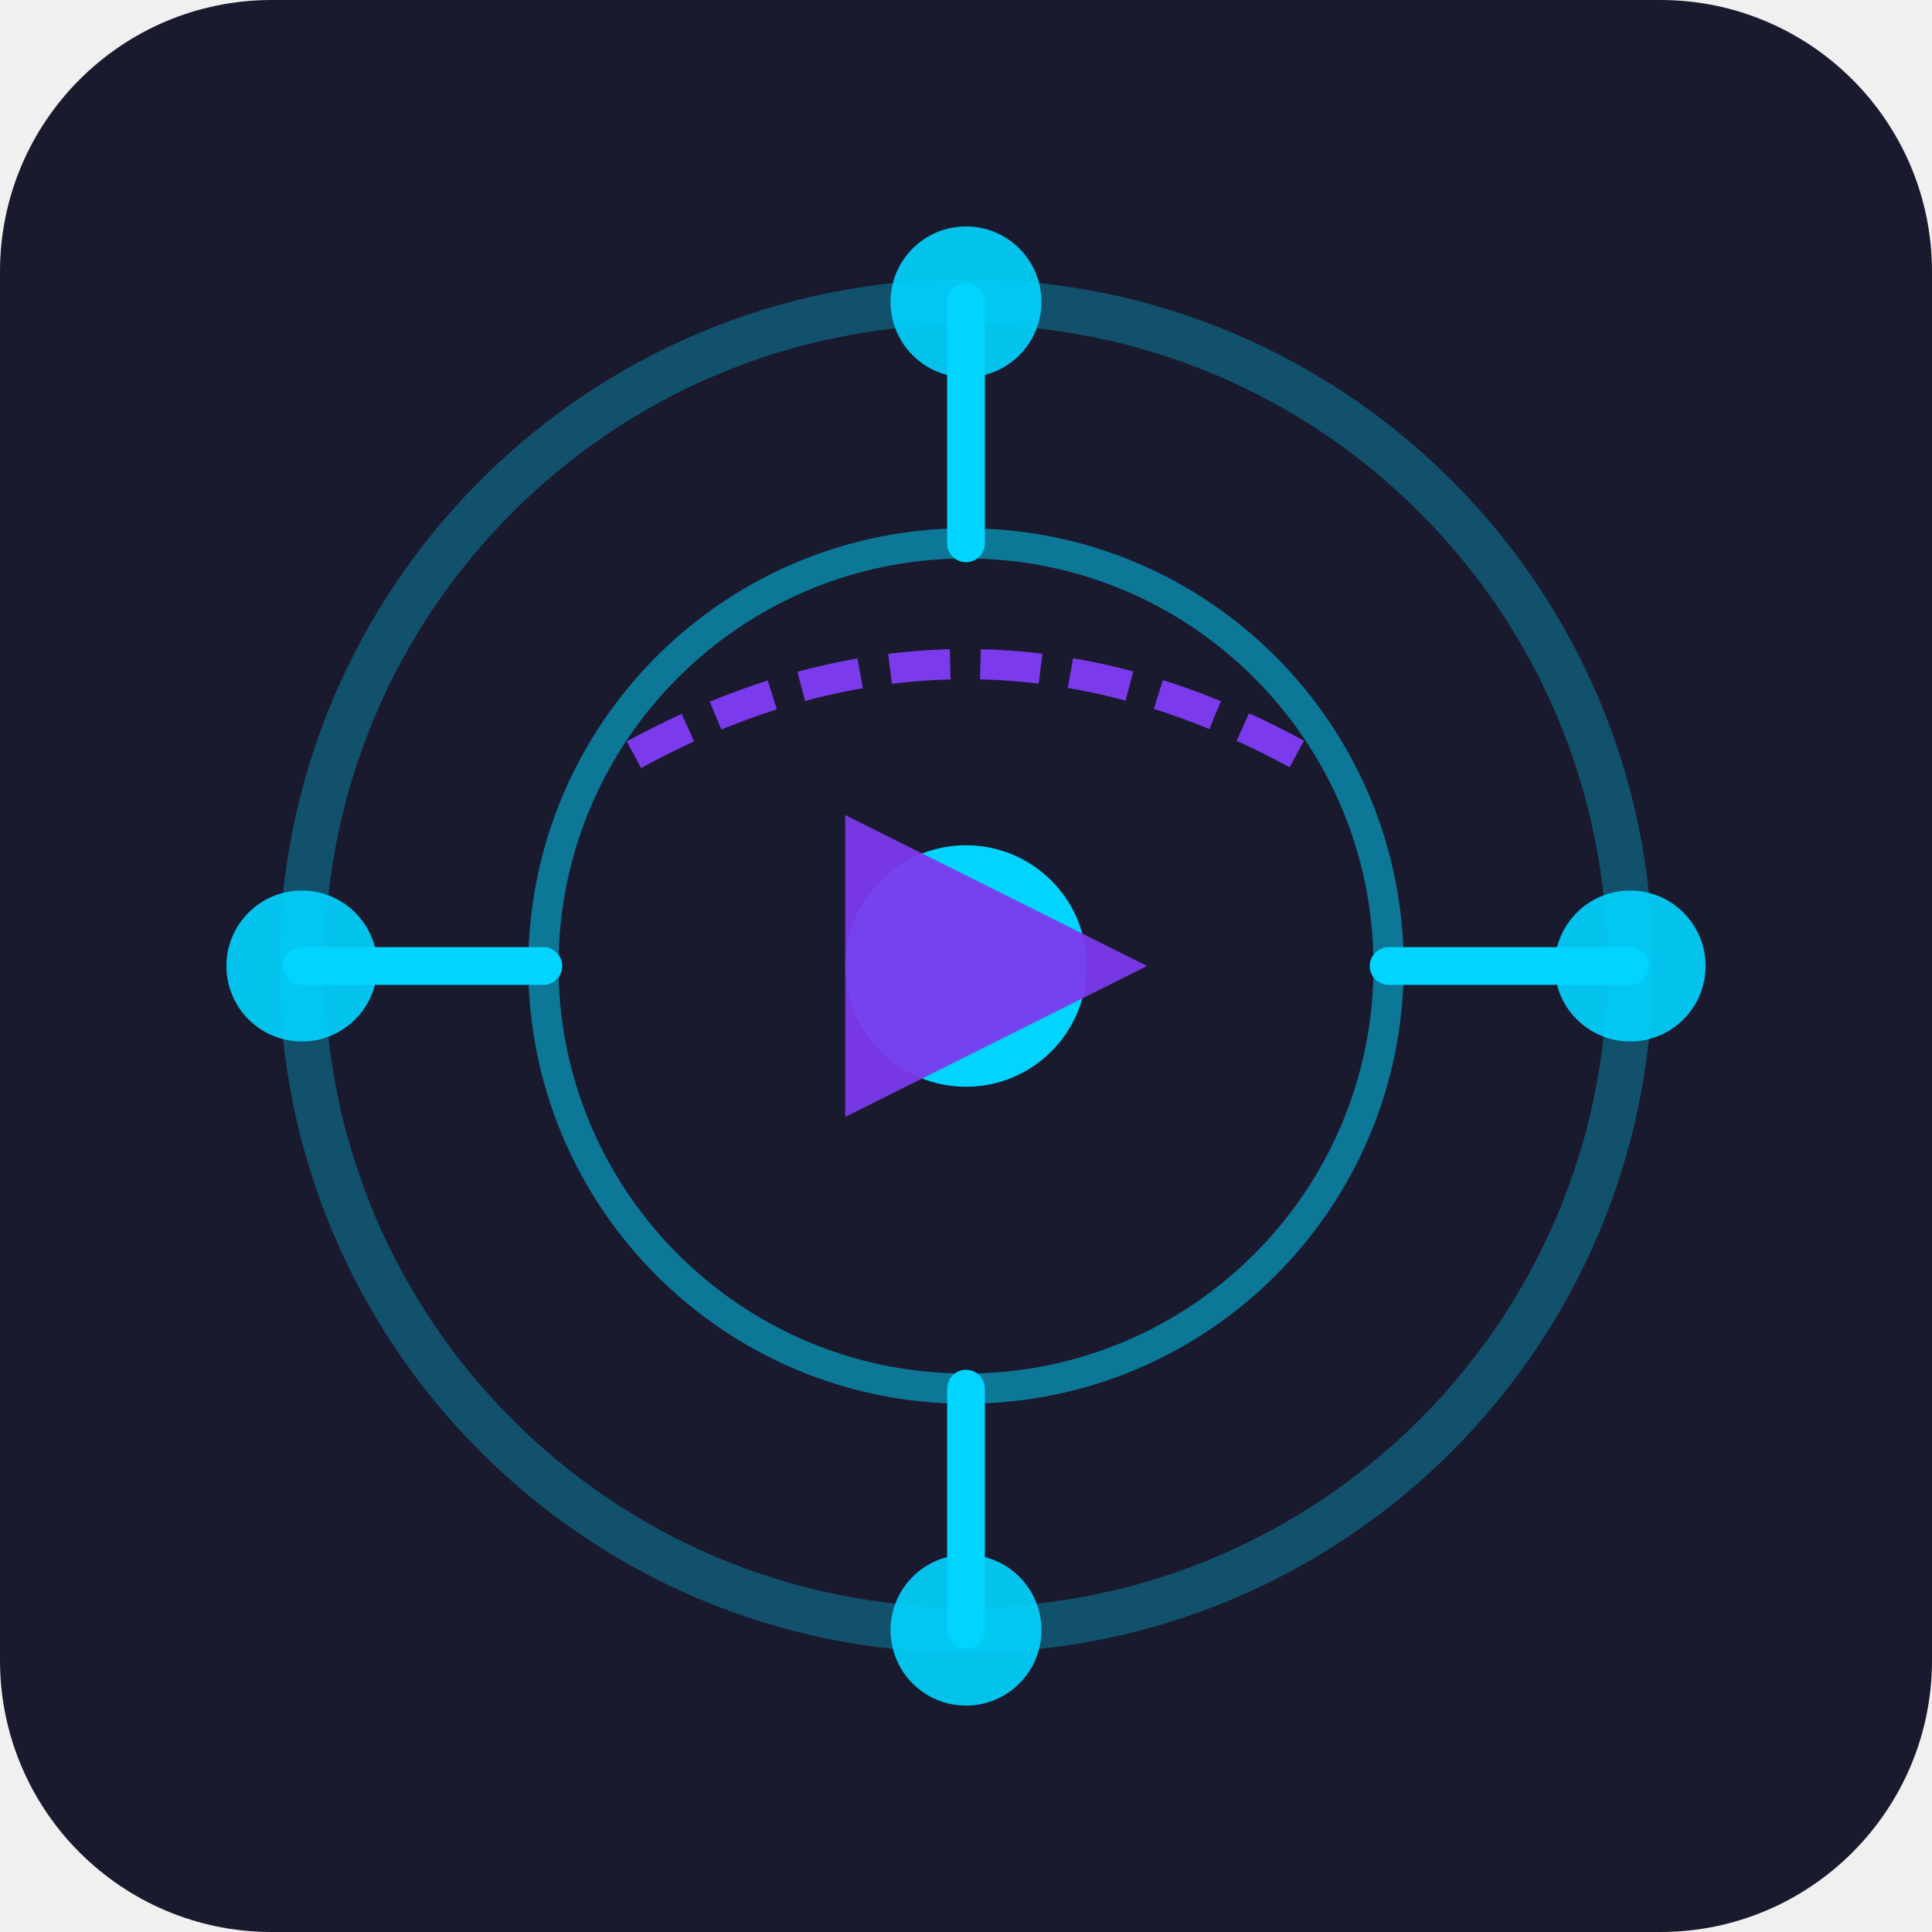
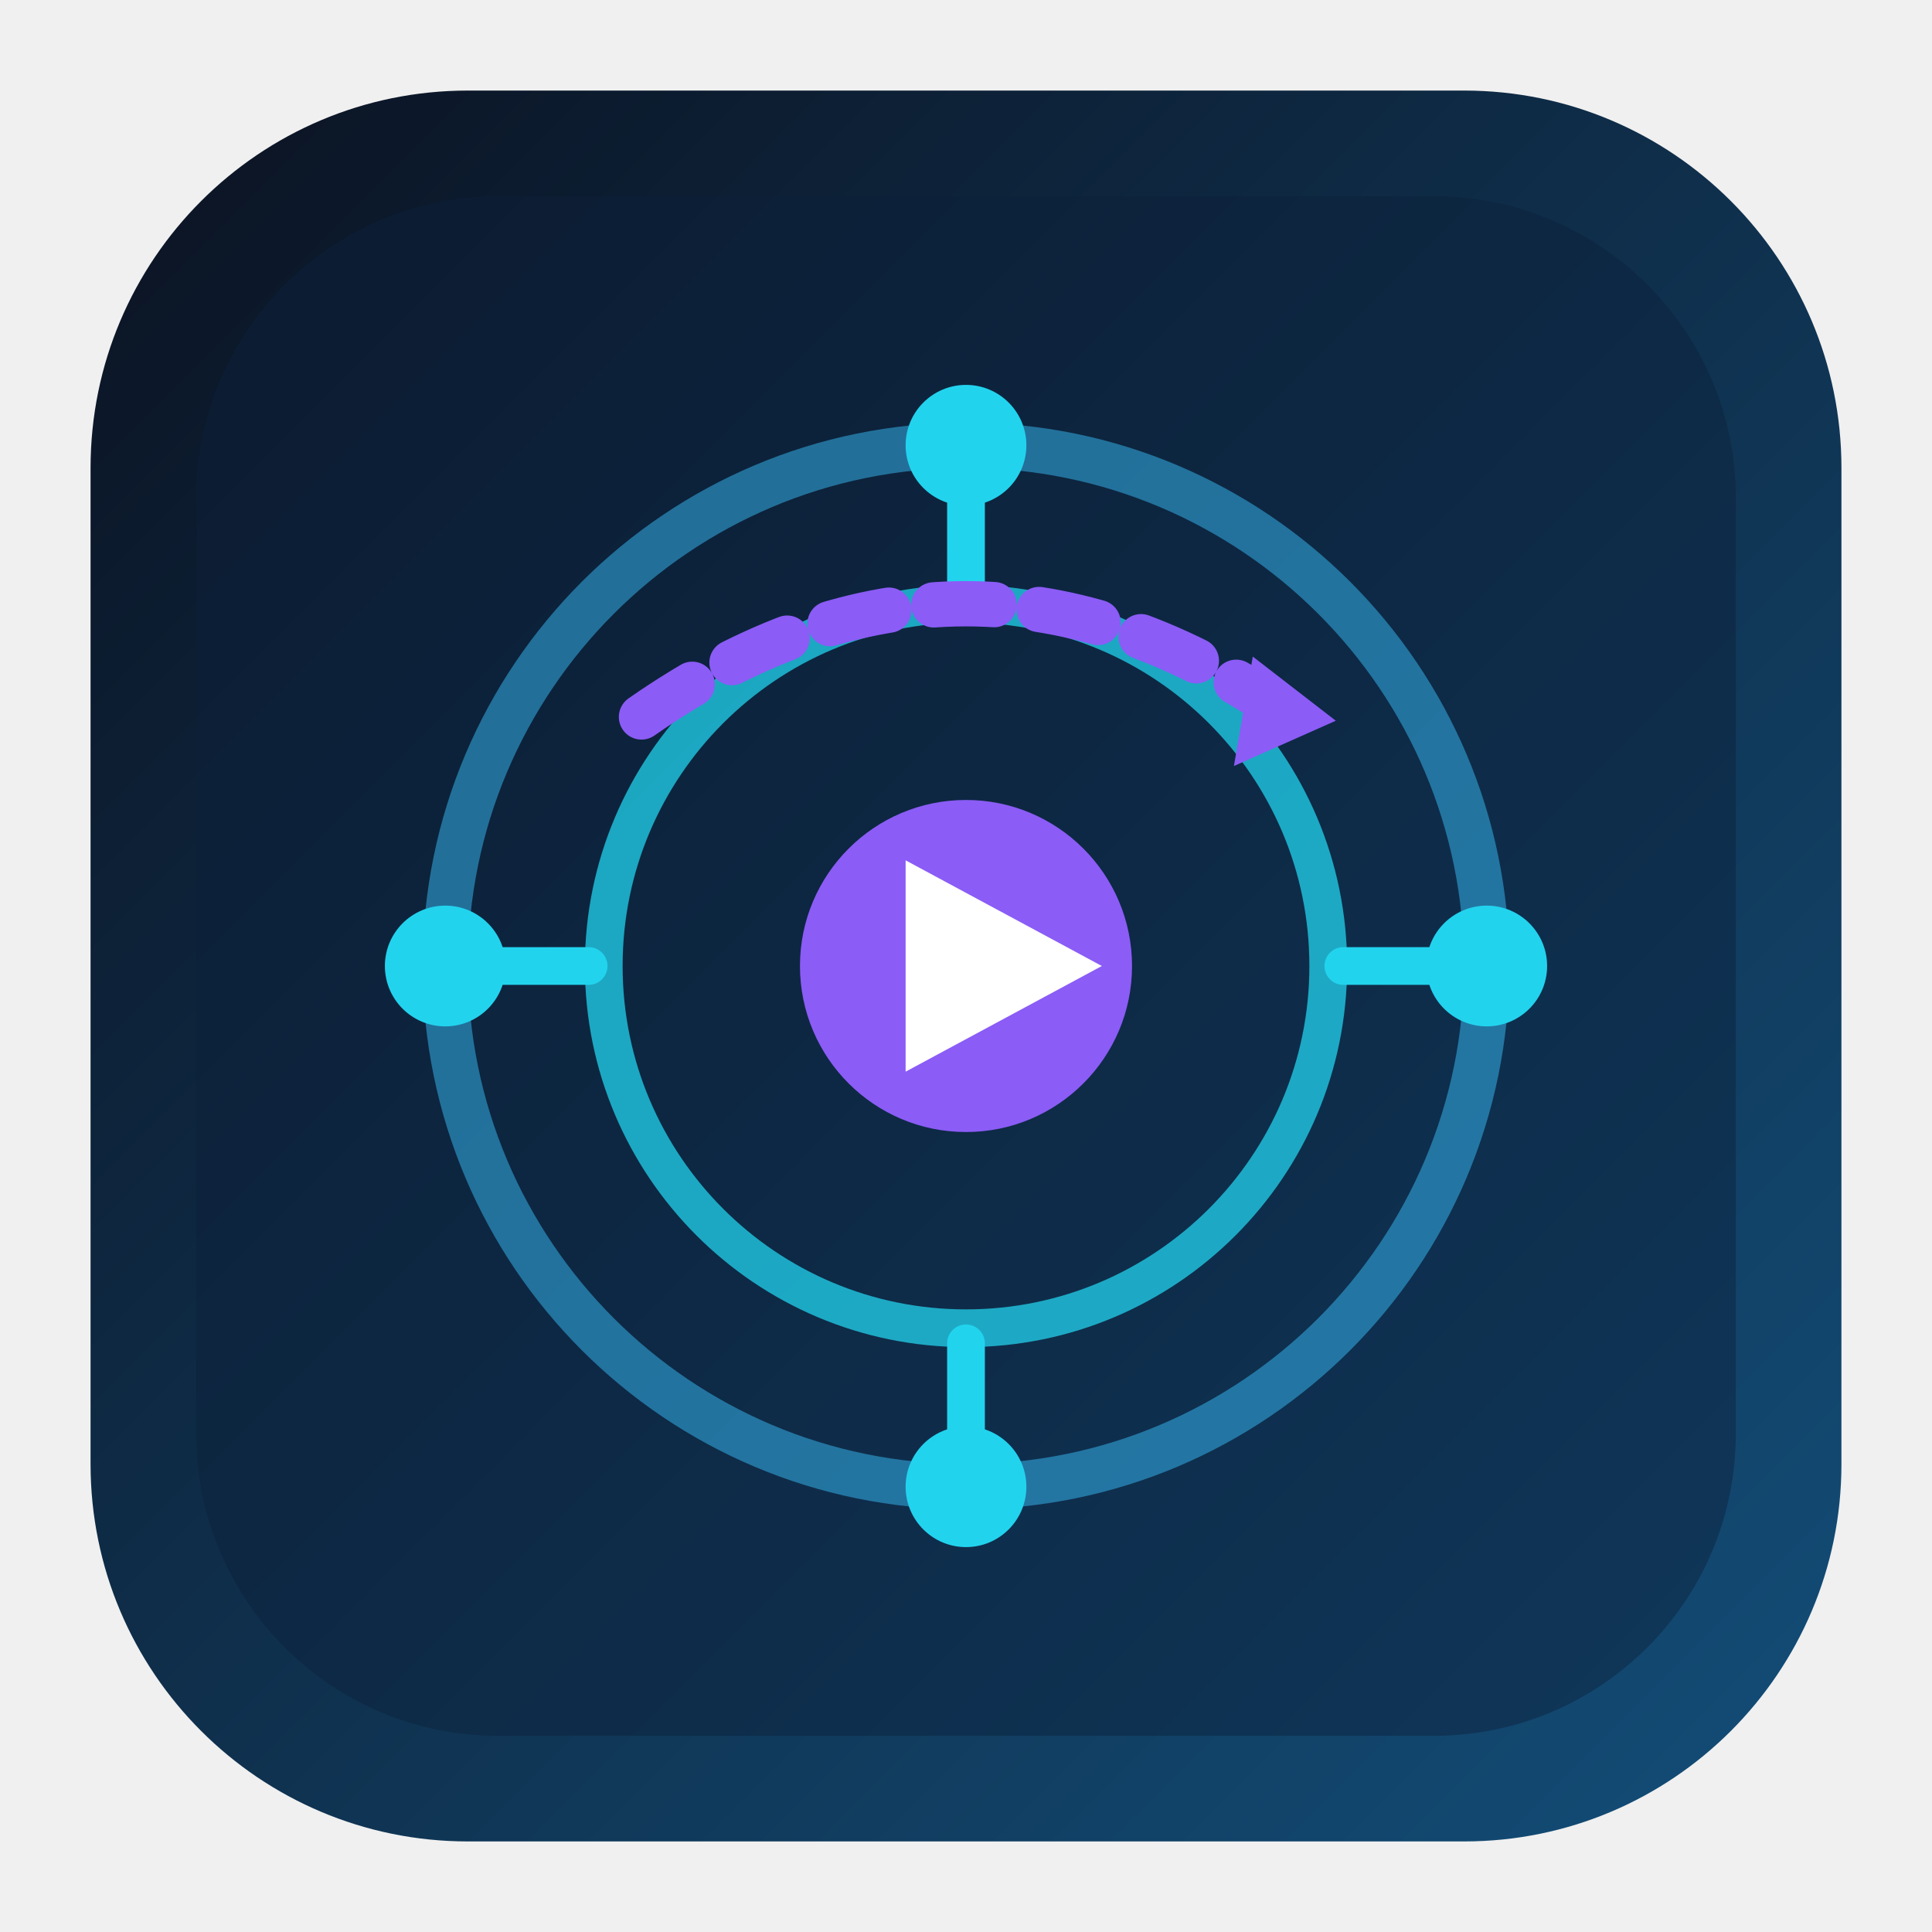
- <svg xmlns="http://www.w3.org/2000/svg" viewBox="0 0 128 128" width="128" height="128">
-   <rect width="128" height="128" rx="18" fill="#1a1a2e" />
-   <circle cx="64" cy="64" r="44" fill="none" stroke="#00d4ff" stroke-width="3" opacity="0.3" />
-   <circle cx="64" cy="64" r="28" fill="none" stroke="#00d4ff" stroke-width="2" opacity="0.5" />
-   <circle cx="64" cy="64" r="8" fill="#00d4ff" />
-   <line x1="64" y1="20" x2="64" y2="36" stroke="#00d4ff" stroke-width="2.5" stroke-linecap="round" />
-   <line x1="64" y1="92" x2="64" y2="108" stroke="#00d4ff" stroke-width="2.5" stroke-linecap="round" />
-   <line x1="20" y1="64" x2="36" y2="64" stroke="#00d4ff" stroke-width="2.5" stroke-linecap="round" />
-   <line x1="92" y1="64" x2="108" y2="64" stroke="#00d4ff" stroke-width="2.5" stroke-linecap="round" />
-   <circle cx="64" cy="20" r="5" fill="#00d4ff" opacity="0.9" />
-   <circle cx="64" cy="108" r="5" fill="#00d4ff" opacity="0.9" />
-   <circle cx="20" cy="64" r="5" fill="#00d4ff" opacity="0.9" />
-   <circle cx="108" cy="64" r="5" fill="#00d4ff" opacity="0.9" />
-   <path d="M 42 50 Q 64 38 86 50" fill="none" stroke="#7c3aed" stroke-width="2" stroke-dasharray="4 2" />
-   <polygon points="56,54 56,74 76,64" fill="#7c3aed" opacity="0.95" />
+ <svg xmlns="http://www.w3.org/2000/svg" viewBox="0 0 512 512" width="512" height="512">
+   <defs>
+     <linearGradient id="bgGradient" x1="0%" y1="0%" x2="100%" y2="100%">
+       <stop offset="0%" stop-color="#0b1221" />
+       <stop offset="100%" stop-color="#134e79" />
+     </linearGradient>
+   </defs>
+   <rect x="24" y="24" width="464" height="464" rx="100" fill="url(#bgGradient)" />
+   <rect x="52" y="52" width="408" height="408" rx="80" fill="#0b1f3a" opacity="0.45" />
+   <circle cx="256" cy="256" r="138" fill="none" stroke="#38bdf8" stroke-width="12" opacity="0.5" />
+   <circle cx="256" cy="256" r="96" fill="none" stroke="#22d3ee" stroke-width="10" opacity="0.75" />
+   <line x1="256" y1="118" x2="256" y2="156" stroke="#22d3ee" stroke-width="10" stroke-linecap="round" />
+   <line x1="256" y1="356" x2="256" y2="394" stroke="#22d3ee" stroke-width="10" stroke-linecap="round" />
+   <line x1="118" y1="256" x2="156" y2="256" stroke="#22d3ee" stroke-width="10" stroke-linecap="round" />
+   <line x1="356" y1="256" x2="394" y2="256" stroke="#22d3ee" stroke-width="10" stroke-linecap="round" />
+   <circle cx="256" cy="118" r="16" fill="#22d3ee" />
+   <circle cx="256" cy="394" r="16" fill="#22d3ee" />
+   <circle cx="118" cy="256" r="16" fill="#22d3ee" />
+   <circle cx="394" cy="256" r="16" fill="#22d3ee" />
+   <path d="M170 190 Q256 130 342 190" fill="none" stroke="#8b5cf6" stroke-width="12" stroke-linecap="round" stroke-dasharray="16 12" />
+   <polygon points="332,174 354,191 327,203" fill="#8b5cf6" />
+   <circle cx="256" cy="256" r="44" fill="#8b5cf6" />
+   <polygon points="240,228 240,284 292,256" fill="#ffffff" />
</svg>
